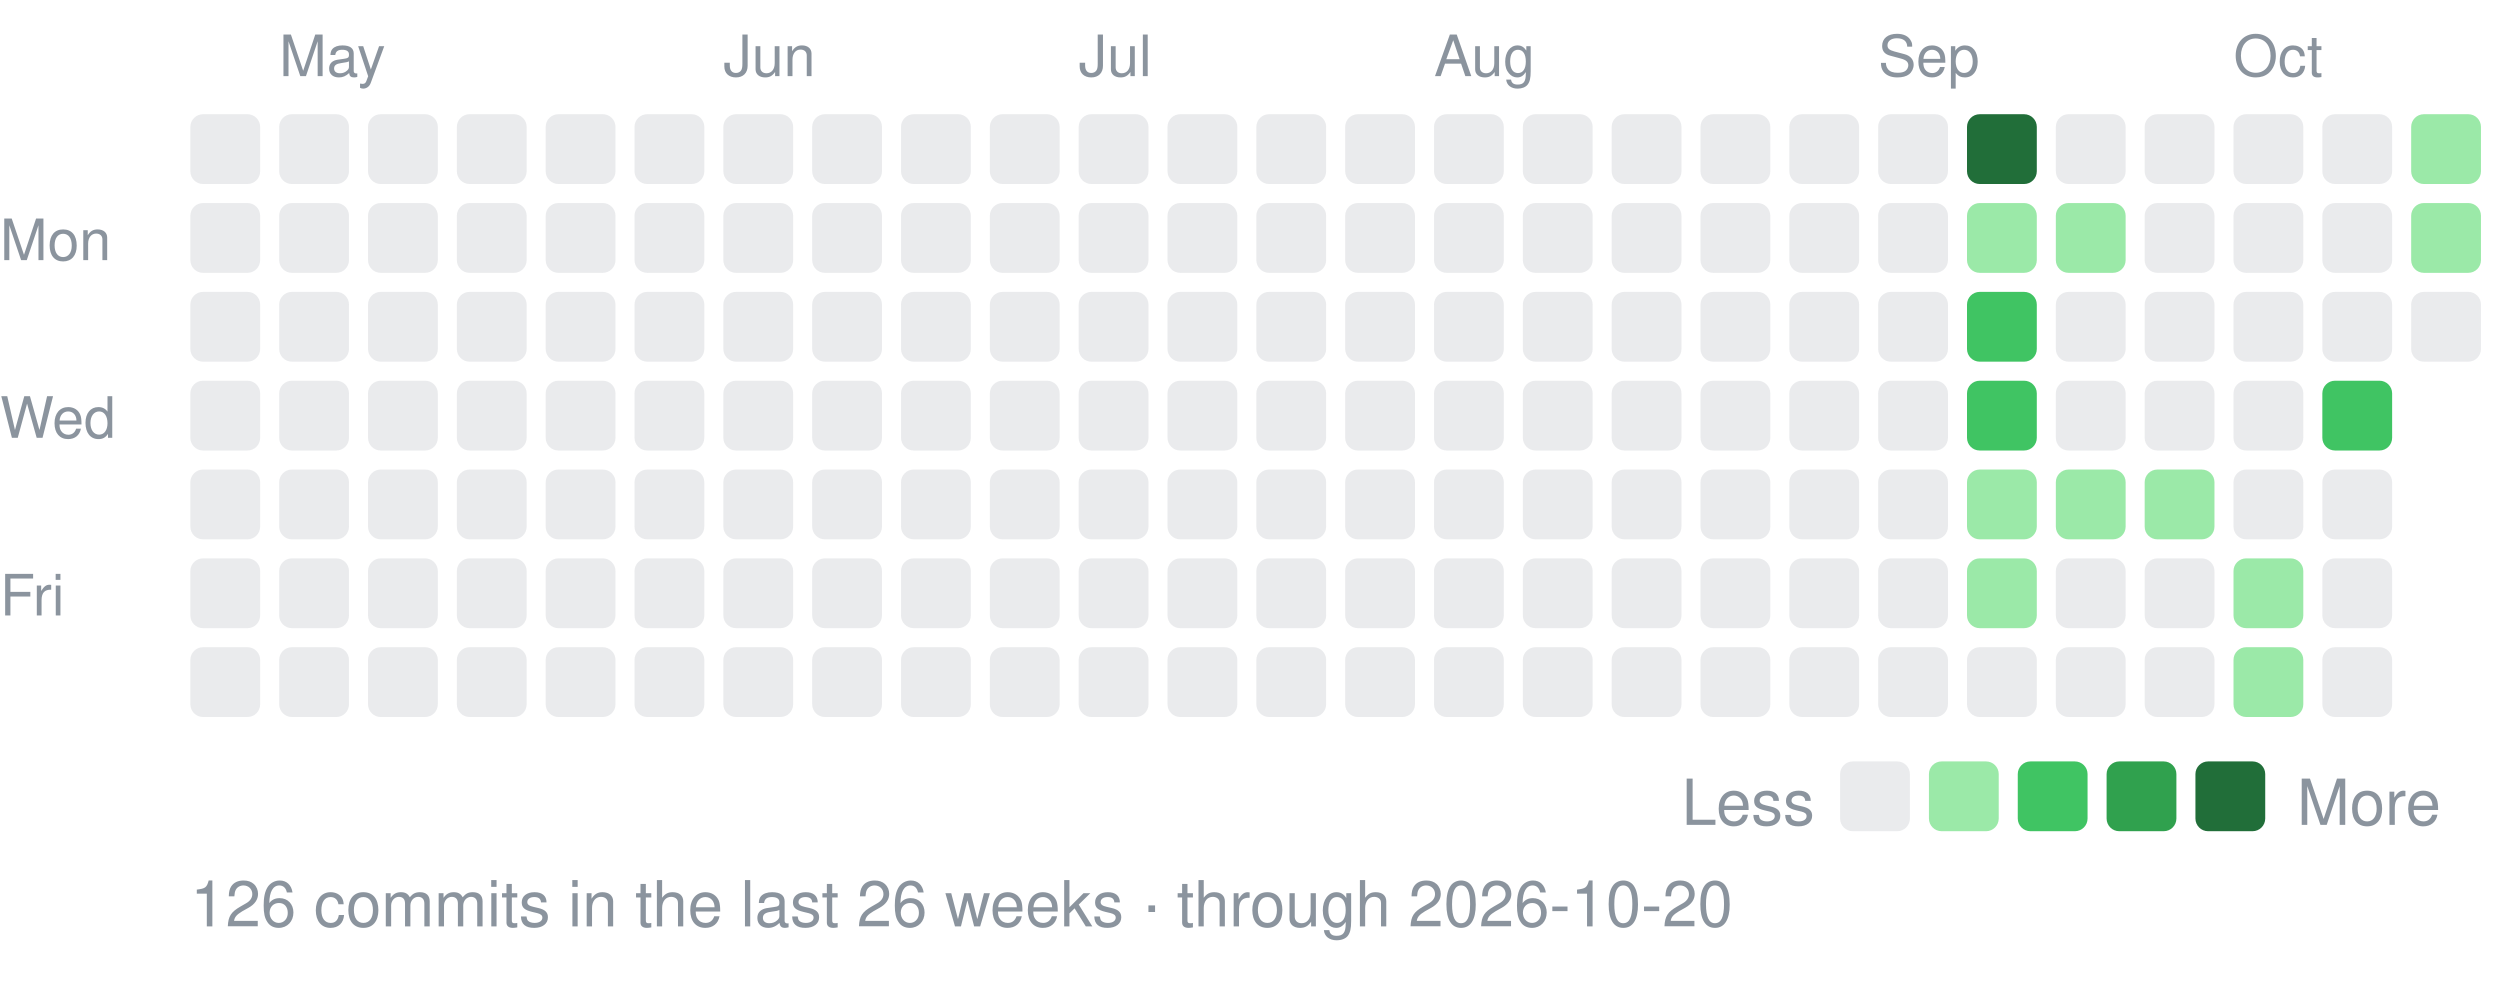
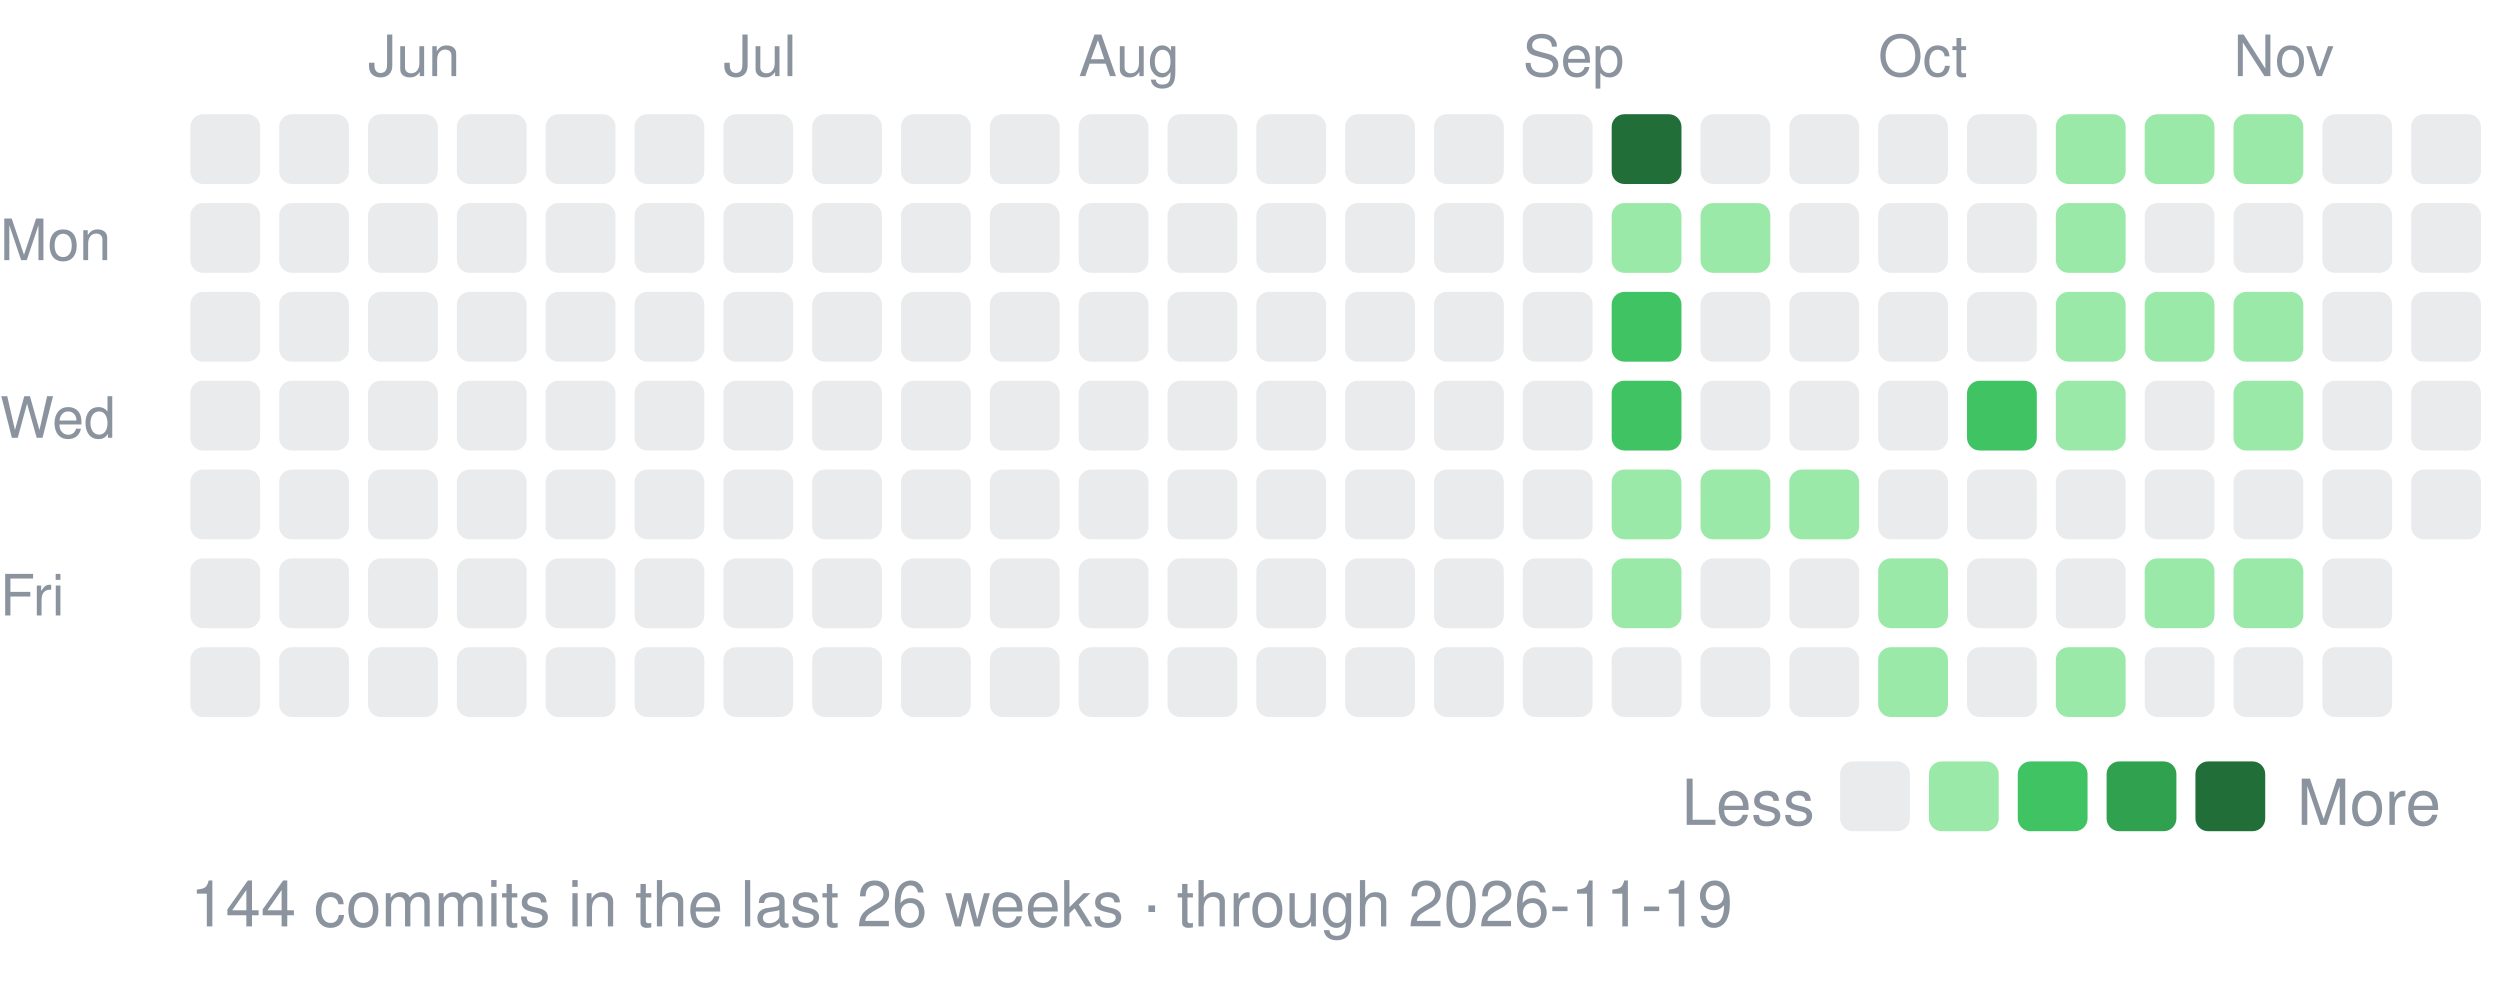
<svg xmlns="http://www.w3.org/2000/svg" width="394" height="156" viewBox="0 0 394 156" role="img">
  <g font-family="-apple-system,BlinkMacSystemFont,Segoe UI,Helvetica,Arial,PingFang SC,sans-serif" font-size="9" fill="#8b949e">
-     <text x="44" y="12">May</text>
-     <text x="114" y="12">Jun</text>
-     <text x="170" y="12">Jul</text>
-     <text x="226" y="12">Aug</text>
-     <text x="296" y="12">Sep</text>
-     <text x="352" y="12">Oct</text>
+     <text x="58" y="12">Jun</text>
+     <text x="114" y="12">Jul</text>
+     <text x="170" y="12">Aug</text>
+     <text x="240" y="12">Sep</text>
+     <text x="296" y="12">Oct</text>
+     <text x="352" y="12">Nov</text>
    <text x="0" y="41">Mon</text>
    <text x="0" y="69">Wed</text>
    <text x="0" y="97">Fri</text>
  </g>
  <rect x="30" y="18" width="11" height="11" rx="2" fill="rgba(139,148,158,0.18)" />
  <rect x="30" y="32" width="11" height="11" rx="2" fill="rgba(139,148,158,0.18)" />
  <rect x="30" y="46" width="11" height="11" rx="2" fill="rgba(139,148,158,0.18)" />
  <rect x="30" y="60" width="11" height="11" rx="2" fill="rgba(139,148,158,0.18)" />
  <rect x="30" y="74" width="11" height="11" rx="2" fill="rgba(139,148,158,0.18)" />
  <rect x="30" y="88" width="11" height="11" rx="2" fill="rgba(139,148,158,0.18)" />
  <rect x="30" y="102" width="11" height="11" rx="2" fill="rgba(139,148,158,0.18)" />
  <rect x="44" y="18" width="11" height="11" rx="2" fill="rgba(139,148,158,0.18)" />
  <rect x="44" y="32" width="11" height="11" rx="2" fill="rgba(139,148,158,0.18)" />
  <rect x="44" y="46" width="11" height="11" rx="2" fill="rgba(139,148,158,0.18)" />
  <rect x="44" y="60" width="11" height="11" rx="2" fill="rgba(139,148,158,0.18)" />
  <rect x="44" y="74" width="11" height="11" rx="2" fill="rgba(139,148,158,0.18)" />
  <rect x="44" y="88" width="11" height="11" rx="2" fill="rgba(139,148,158,0.18)" />
  <rect x="44" y="102" width="11" height="11" rx="2" fill="rgba(139,148,158,0.18)" />
  <rect x="58" y="18" width="11" height="11" rx="2" fill="rgba(139,148,158,0.18)" />
  <rect x="58" y="32" width="11" height="11" rx="2" fill="rgba(139,148,158,0.18)" />
  <rect x="58" y="46" width="11" height="11" rx="2" fill="rgba(139,148,158,0.18)" />
  <rect x="58" y="60" width="11" height="11" rx="2" fill="rgba(139,148,158,0.18)" />
  <rect x="58" y="74" width="11" height="11" rx="2" fill="rgba(139,148,158,0.18)" />
  <rect x="58" y="88" width="11" height="11" rx="2" fill="rgba(139,148,158,0.18)" />
  <rect x="58" y="102" width="11" height="11" rx="2" fill="rgba(139,148,158,0.18)" />
  <rect x="72" y="18" width="11" height="11" rx="2" fill="rgba(139,148,158,0.18)" />
  <rect x="72" y="32" width="11" height="11" rx="2" fill="rgba(139,148,158,0.18)" />
  <rect x="72" y="46" width="11" height="11" rx="2" fill="rgba(139,148,158,0.18)" />
  <rect x="72" y="60" width="11" height="11" rx="2" fill="rgba(139,148,158,0.18)" />
  <rect x="72" y="74" width="11" height="11" rx="2" fill="rgba(139,148,158,0.18)" />
  <rect x="72" y="88" width="11" height="11" rx="2" fill="rgba(139,148,158,0.18)" />
  <rect x="72" y="102" width="11" height="11" rx="2" fill="rgba(139,148,158,0.18)" />
  <rect x="86" y="18" width="11" height="11" rx="2" fill="rgba(139,148,158,0.18)" />
  <rect x="86" y="32" width="11" height="11" rx="2" fill="rgba(139,148,158,0.18)" />
  <rect x="86" y="46" width="11" height="11" rx="2" fill="rgba(139,148,158,0.18)" />
  <rect x="86" y="60" width="11" height="11" rx="2" fill="rgba(139,148,158,0.18)" />
  <rect x="86" y="74" width="11" height="11" rx="2" fill="rgba(139,148,158,0.18)" />
  <rect x="86" y="88" width="11" height="11" rx="2" fill="rgba(139,148,158,0.18)" />
  <rect x="86" y="102" width="11" height="11" rx="2" fill="rgba(139,148,158,0.18)" />
  <rect x="100" y="18" width="11" height="11" rx="2" fill="rgba(139,148,158,0.18)" />
  <rect x="100" y="32" width="11" height="11" rx="2" fill="rgba(139,148,158,0.18)" />
  <rect x="100" y="46" width="11" height="11" rx="2" fill="rgba(139,148,158,0.18)" />
  <rect x="100" y="60" width="11" height="11" rx="2" fill="rgba(139,148,158,0.18)" />
  <rect x="100" y="74" width="11" height="11" rx="2" fill="rgba(139,148,158,0.18)" />
  <rect x="100" y="88" width="11" height="11" rx="2" fill="rgba(139,148,158,0.18)" />
  <rect x="100" y="102" width="11" height="11" rx="2" fill="rgba(139,148,158,0.18)" />
  <rect x="114" y="18" width="11" height="11" rx="2" fill="rgba(139,148,158,0.18)" />
  <rect x="114" y="32" width="11" height="11" rx="2" fill="rgba(139,148,158,0.18)" />
  <rect x="114" y="46" width="11" height="11" rx="2" fill="rgba(139,148,158,0.18)" />
  <rect x="114" y="60" width="11" height="11" rx="2" fill="rgba(139,148,158,0.18)" />
  <rect x="114" y="74" width="11" height="11" rx="2" fill="rgba(139,148,158,0.18)" />
  <rect x="114" y="88" width="11" height="11" rx="2" fill="rgba(139,148,158,0.18)" />
  <rect x="114" y="102" width="11" height="11" rx="2" fill="rgba(139,148,158,0.18)" />
  <rect x="128" y="18" width="11" height="11" rx="2" fill="rgba(139,148,158,0.18)" />
  <rect x="128" y="32" width="11" height="11" rx="2" fill="rgba(139,148,158,0.18)" />
  <rect x="128" y="46" width="11" height="11" rx="2" fill="rgba(139,148,158,0.18)" />
  <rect x="128" y="60" width="11" height="11" rx="2" fill="rgba(139,148,158,0.18)" />
  <rect x="128" y="74" width="11" height="11" rx="2" fill="rgba(139,148,158,0.18)" />
  <rect x="128" y="88" width="11" height="11" rx="2" fill="rgba(139,148,158,0.18)" />
  <rect x="128" y="102" width="11" height="11" rx="2" fill="rgba(139,148,158,0.18)" />
  <rect x="142" y="18" width="11" height="11" rx="2" fill="rgba(139,148,158,0.18)" />
  <rect x="142" y="32" width="11" height="11" rx="2" fill="rgba(139,148,158,0.18)" />
  <rect x="142" y="46" width="11" height="11" rx="2" fill="rgba(139,148,158,0.18)" />
  <rect x="142" y="60" width="11" height="11" rx="2" fill="rgba(139,148,158,0.18)" />
  <rect x="142" y="74" width="11" height="11" rx="2" fill="rgba(139,148,158,0.18)" />
  <rect x="142" y="88" width="11" height="11" rx="2" fill="rgba(139,148,158,0.18)" />
  <rect x="142" y="102" width="11" height="11" rx="2" fill="rgba(139,148,158,0.18)" />
  <rect x="156" y="18" width="11" height="11" rx="2" fill="rgba(139,148,158,0.18)" />
  <rect x="156" y="32" width="11" height="11" rx="2" fill="rgba(139,148,158,0.18)" />
  <rect x="156" y="46" width="11" height="11" rx="2" fill="rgba(139,148,158,0.18)" />
  <rect x="156" y="60" width="11" height="11" rx="2" fill="rgba(139,148,158,0.18)" />
  <rect x="156" y="74" width="11" height="11" rx="2" fill="rgba(139,148,158,0.18)" />
  <rect x="156" y="88" width="11" height="11" rx="2" fill="rgba(139,148,158,0.18)" />
  <rect x="156" y="102" width="11" height="11" rx="2" fill="rgba(139,148,158,0.18)" />
  <rect x="170" y="18" width="11" height="11" rx="2" fill="rgba(139,148,158,0.18)" />
  <rect x="170" y="32" width="11" height="11" rx="2" fill="rgba(139,148,158,0.18)" />
  <rect x="170" y="46" width="11" height="11" rx="2" fill="rgba(139,148,158,0.18)" />
  <rect x="170" y="60" width="11" height="11" rx="2" fill="rgba(139,148,158,0.18)" />
  <rect x="170" y="74" width="11" height="11" rx="2" fill="rgba(139,148,158,0.18)" />
  <rect x="170" y="88" width="11" height="11" rx="2" fill="rgba(139,148,158,0.18)" />
  <rect x="170" y="102" width="11" height="11" rx="2" fill="rgba(139,148,158,0.18)" />
  <rect x="184" y="18" width="11" height="11" rx="2" fill="rgba(139,148,158,0.18)" />
  <rect x="184" y="32" width="11" height="11" rx="2" fill="rgba(139,148,158,0.18)" />
  <rect x="184" y="46" width="11" height="11" rx="2" fill="rgba(139,148,158,0.18)" />
  <rect x="184" y="60" width="11" height="11" rx="2" fill="rgba(139,148,158,0.18)" />
  <rect x="184" y="74" width="11" height="11" rx="2" fill="rgba(139,148,158,0.18)" />
  <rect x="184" y="88" width="11" height="11" rx="2" fill="rgba(139,148,158,0.18)" />
  <rect x="184" y="102" width="11" height="11" rx="2" fill="rgba(139,148,158,0.18)" />
  <rect x="198" y="18" width="11" height="11" rx="2" fill="rgba(139,148,158,0.18)" />
  <rect x="198" y="32" width="11" height="11" rx="2" fill="rgba(139,148,158,0.18)" />
  <rect x="198" y="46" width="11" height="11" rx="2" fill="rgba(139,148,158,0.18)" />
  <rect x="198" y="60" width="11" height="11" rx="2" fill="rgba(139,148,158,0.18)" />
  <rect x="198" y="74" width="11" height="11" rx="2" fill="rgba(139,148,158,0.18)" />
  <rect x="198" y="88" width="11" height="11" rx="2" fill="rgba(139,148,158,0.18)" />
  <rect x="198" y="102" width="11" height="11" rx="2" fill="rgba(139,148,158,0.18)" />
  <rect x="212" y="18" width="11" height="11" rx="2" fill="rgba(139,148,158,0.18)" />
  <rect x="212" y="32" width="11" height="11" rx="2" fill="rgba(139,148,158,0.18)" />
  <rect x="212" y="46" width="11" height="11" rx="2" fill="rgba(139,148,158,0.18)" />
  <rect x="212" y="60" width="11" height="11" rx="2" fill="rgba(139,148,158,0.18)" />
  <rect x="212" y="74" width="11" height="11" rx="2" fill="rgba(139,148,158,0.18)" />
  <rect x="212" y="88" width="11" height="11" rx="2" fill="rgba(139,148,158,0.18)" />
  <rect x="212" y="102" width="11" height="11" rx="2" fill="rgba(139,148,158,0.18)" />
  <rect x="226" y="18" width="11" height="11" rx="2" fill="rgba(139,148,158,0.18)" />
  <rect x="226" y="32" width="11" height="11" rx="2" fill="rgba(139,148,158,0.18)" />
  <rect x="226" y="46" width="11" height="11" rx="2" fill="rgba(139,148,158,0.18)" />
  <rect x="226" y="60" width="11" height="11" rx="2" fill="rgba(139,148,158,0.18)" />
  <rect x="226" y="74" width="11" height="11" rx="2" fill="rgba(139,148,158,0.18)" />
  <rect x="226" y="88" width="11" height="11" rx="2" fill="rgba(139,148,158,0.18)" />
  <rect x="226" y="102" width="11" height="11" rx="2" fill="rgba(139,148,158,0.18)" />
  <rect x="240" y="18" width="11" height="11" rx="2" fill="rgba(139,148,158,0.18)" />
  <rect x="240" y="32" width="11" height="11" rx="2" fill="rgba(139,148,158,0.18)" />
  <rect x="240" y="46" width="11" height="11" rx="2" fill="rgba(139,148,158,0.18)" />
  <rect x="240" y="60" width="11" height="11" rx="2" fill="rgba(139,148,158,0.18)" />
  <rect x="240" y="74" width="11" height="11" rx="2" fill="rgba(139,148,158,0.18)" />
  <rect x="240" y="88" width="11" height="11" rx="2" fill="rgba(139,148,158,0.18)" />
  <rect x="240" y="102" width="11" height="11" rx="2" fill="rgba(139,148,158,0.18)" />
-   <rect x="254" y="18" width="11" height="11" rx="2" fill="rgba(139,148,158,0.18)" />
-   <rect x="254" y="32" width="11" height="11" rx="2" fill="rgba(139,148,158,0.18)" />
-   <rect x="254" y="46" width="11" height="11" rx="2" fill="rgba(139,148,158,0.18)" />
-   <rect x="254" y="60" width="11" height="11" rx="2" fill="rgba(139,148,158,0.18)" />
-   <rect x="254" y="74" width="11" height="11" rx="2" fill="rgba(139,148,158,0.18)" />
-   <rect x="254" y="88" width="11" height="11" rx="2" fill="rgba(139,148,158,0.18)" />
+   <rect x="254" y="18" width="11" height="11" rx="2" fill="#216e39" />
+   <rect x="254" y="32" width="11" height="11" rx="2" fill="#9be9a8" />
+   <rect x="254" y="46" width="11" height="11" rx="2" fill="#40c463" />
+   <rect x="254" y="60" width="11" height="11" rx="2" fill="#40c463" />
+   <rect x="254" y="74" width="11" height="11" rx="2" fill="#9be9a8" />
+   <rect x="254" y="88" width="11" height="11" rx="2" fill="#9be9a8" />
  <rect x="254" y="102" width="11" height="11" rx="2" fill="rgba(139,148,158,0.18)" />
  <rect x="268" y="18" width="11" height="11" rx="2" fill="rgba(139,148,158,0.18)" />
-   <rect x="268" y="32" width="11" height="11" rx="2" fill="rgba(139,148,158,0.18)" />
+   <rect x="268" y="32" width="11" height="11" rx="2" fill="#9be9a8" />
  <rect x="268" y="46" width="11" height="11" rx="2" fill="rgba(139,148,158,0.18)" />
  <rect x="268" y="60" width="11" height="11" rx="2" fill="rgba(139,148,158,0.18)" />
-   <rect x="268" y="74" width="11" height="11" rx="2" fill="rgba(139,148,158,0.18)" />
+   <rect x="268" y="74" width="11" height="11" rx="2" fill="#9be9a8" />
  <rect x="268" y="88" width="11" height="11" rx="2" fill="rgba(139,148,158,0.18)" />
  <rect x="268" y="102" width="11" height="11" rx="2" fill="rgba(139,148,158,0.18)" />
  <rect x="282" y="18" width="11" height="11" rx="2" fill="rgba(139,148,158,0.18)" />
  <rect x="282" y="32" width="11" height="11" rx="2" fill="rgba(139,148,158,0.18)" />
  <rect x="282" y="46" width="11" height="11" rx="2" fill="rgba(139,148,158,0.18)" />
  <rect x="282" y="60" width="11" height="11" rx="2" fill="rgba(139,148,158,0.18)" />
-   <rect x="282" y="74" width="11" height="11" rx="2" fill="rgba(139,148,158,0.18)" />
+   <rect x="282" y="74" width="11" height="11" rx="2" fill="#9be9a8" />
  <rect x="282" y="88" width="11" height="11" rx="2" fill="rgba(139,148,158,0.18)" />
  <rect x="282" y="102" width="11" height="11" rx="2" fill="rgba(139,148,158,0.18)" />
  <rect x="296" y="18" width="11" height="11" rx="2" fill="rgba(139,148,158,0.18)" />
  <rect x="296" y="32" width="11" height="11" rx="2" fill="rgba(139,148,158,0.18)" />
  <rect x="296" y="46" width="11" height="11" rx="2" fill="rgba(139,148,158,0.18)" />
  <rect x="296" y="60" width="11" height="11" rx="2" fill="rgba(139,148,158,0.18)" />
  <rect x="296" y="74" width="11" height="11" rx="2" fill="rgba(139,148,158,0.18)" />
-   <rect x="296" y="88" width="11" height="11" rx="2" fill="rgba(139,148,158,0.18)" />
-   <rect x="296" y="102" width="11" height="11" rx="2" fill="rgba(139,148,158,0.18)" />
-   <rect x="310" y="18" width="11" height="11" rx="2" fill="#216e39" />
-   <rect x="310" y="32" width="11" height="11" rx="2" fill="#9be9a8" />
-   <rect x="310" y="46" width="11" height="11" rx="2" fill="#40c463" />
+   <rect x="296" y="88" width="11" height="11" rx="2" fill="#9be9a8" />
+   <rect x="296" y="102" width="11" height="11" rx="2" fill="#9be9a8" />
+   <rect x="310" y="18" width="11" height="11" rx="2" fill="rgba(139,148,158,0.18)" />
+   <rect x="310" y="32" width="11" height="11" rx="2" fill="rgba(139,148,158,0.18)" />
+   <rect x="310" y="46" width="11" height="11" rx="2" fill="rgba(139,148,158,0.18)" />
  <rect x="310" y="60" width="11" height="11" rx="2" fill="#40c463" />
-   <rect x="310" y="74" width="11" height="11" rx="2" fill="#9be9a8" />
-   <rect x="310" y="88" width="11" height="11" rx="2" fill="#9be9a8" />
+   <rect x="310" y="74" width="11" height="11" rx="2" fill="rgba(139,148,158,0.18)" />
+   <rect x="310" y="88" width="11" height="11" rx="2" fill="rgba(139,148,158,0.18)" />
  <rect x="310" y="102" width="11" height="11" rx="2" fill="rgba(139,148,158,0.18)" />
-   <rect x="324" y="18" width="11" height="11" rx="2" fill="rgba(139,148,158,0.18)" />
+   <rect x="324" y="18" width="11" height="11" rx="2" fill="#9be9a8" />
  <rect x="324" y="32" width="11" height="11" rx="2" fill="#9be9a8" />
-   <rect x="324" y="46" width="11" height="11" rx="2" fill="rgba(139,148,158,0.18)" />
-   <rect x="324" y="60" width="11" height="11" rx="2" fill="rgba(139,148,158,0.18)" />
-   <rect x="324" y="74" width="11" height="11" rx="2" fill="#9be9a8" />
+   <rect x="324" y="46" width="11" height="11" rx="2" fill="#9be9a8" />
+   <rect x="324" y="60" width="11" height="11" rx="2" fill="#9be9a8" />
+   <rect x="324" y="74" width="11" height="11" rx="2" fill="rgba(139,148,158,0.18)" />
  <rect x="324" y="88" width="11" height="11" rx="2" fill="rgba(139,148,158,0.18)" />
-   <rect x="324" y="102" width="11" height="11" rx="2" fill="rgba(139,148,158,0.18)" />
-   <rect x="338" y="18" width="11" height="11" rx="2" fill="rgba(139,148,158,0.18)" />
+   <rect x="324" y="102" width="11" height="11" rx="2" fill="#9be9a8" />
+   <rect x="338" y="18" width="11" height="11" rx="2" fill="#9be9a8" />
  <rect x="338" y="32" width="11" height="11" rx="2" fill="rgba(139,148,158,0.18)" />
-   <rect x="338" y="46" width="11" height="11" rx="2" fill="rgba(139,148,158,0.18)" />
+   <rect x="338" y="46" width="11" height="11" rx="2" fill="#9be9a8" />
  <rect x="338" y="60" width="11" height="11" rx="2" fill="rgba(139,148,158,0.18)" />
-   <rect x="338" y="74" width="11" height="11" rx="2" fill="#9be9a8" />
-   <rect x="338" y="88" width="11" height="11" rx="2" fill="rgba(139,148,158,0.18)" />
+   <rect x="338" y="74" width="11" height="11" rx="2" fill="rgba(139,148,158,0.18)" />
+   <rect x="338" y="88" width="11" height="11" rx="2" fill="#9be9a8" />
  <rect x="338" y="102" width="11" height="11" rx="2" fill="rgba(139,148,158,0.18)" />
-   <rect x="352" y="18" width="11" height="11" rx="2" fill="rgba(139,148,158,0.18)" />
+   <rect x="352" y="18" width="11" height="11" rx="2" fill="#9be9a8" />
  <rect x="352" y="32" width="11" height="11" rx="2" fill="rgba(139,148,158,0.18)" />
-   <rect x="352" y="46" width="11" height="11" rx="2" fill="rgba(139,148,158,0.18)" />
-   <rect x="352" y="60" width="11" height="11" rx="2" fill="rgba(139,148,158,0.18)" />
+   <rect x="352" y="46" width="11" height="11" rx="2" fill="#9be9a8" />
+   <rect x="352" y="60" width="11" height="11" rx="2" fill="#9be9a8" />
  <rect x="352" y="74" width="11" height="11" rx="2" fill="rgba(139,148,158,0.18)" />
  <rect x="352" y="88" width="11" height="11" rx="2" fill="#9be9a8" />
-   <rect x="352" y="102" width="11" height="11" rx="2" fill="#9be9a8" />
+   <rect x="352" y="102" width="11" height="11" rx="2" fill="rgba(139,148,158,0.18)" />
  <rect x="366" y="18" width="11" height="11" rx="2" fill="rgba(139,148,158,0.18)" />
  <rect x="366" y="32" width="11" height="11" rx="2" fill="rgba(139,148,158,0.18)" />
  <rect x="366" y="46" width="11" height="11" rx="2" fill="rgba(139,148,158,0.18)" />
-   <rect x="366" y="60" width="11" height="11" rx="2" fill="#40c463" />
+   <rect x="366" y="60" width="11" height="11" rx="2" fill="rgba(139,148,158,0.18)" />
  <rect x="366" y="74" width="11" height="11" rx="2" fill="rgba(139,148,158,0.18)" />
  <rect x="366" y="88" width="11" height="11" rx="2" fill="rgba(139,148,158,0.18)" />
  <rect x="366" y="102" width="11" height="11" rx="2" fill="rgba(139,148,158,0.18)" />
-   <rect x="380" y="18" width="11" height="11" rx="2" fill="#9be9a8" />
-   <rect x="380" y="32" width="11" height="11" rx="2" fill="#9be9a8" />
+   <rect x="380" y="18" width="11" height="11" rx="2" fill="rgba(139,148,158,0.18)" />
+   <rect x="380" y="32" width="11" height="11" rx="2" fill="rgba(139,148,158,0.18)" />
  <rect x="380" y="46" width="11" height="11" rx="2" fill="rgba(139,148,158,0.18)" />
+   <rect x="380" y="60" width="11" height="11" rx="2" fill="rgba(139,148,158,0.18)" />
+   <rect x="380" y="74" width="11" height="11" rx="2" fill="rgba(139,148,158,0.18)" />
  <g font-family="-apple-system,BlinkMacSystemFont,Segoe UI,Helvetica,Arial,PingFang SC,sans-serif" font-size="10" fill="#8b949e">
-     <text x="30" y="146">126 commits in the last 26 weeks · through 2026-10-20</text>
+     <text x="30" y="146">144 commits in the last 26 weeks · through 2026-11-19</text>
    <text x="286" y="130" text-anchor="end">Less</text>
    <rect x="290" y="120" width="11" height="11" rx="2" fill="rgba(139,148,158,0.18)" />
    <rect x="304" y="120" width="11" height="11" rx="2" fill="#9be9a8" />
    <rect x="318" y="120" width="11" height="11" rx="2" fill="#40c463" />
    <rect x="332" y="120" width="11" height="11" rx="2" fill="#30a14e" />
    <rect x="346" y="120" width="11" height="11" rx="2" fill="#216e39" />
    <text x="362" y="130">More</text>
  </g>
</svg>
